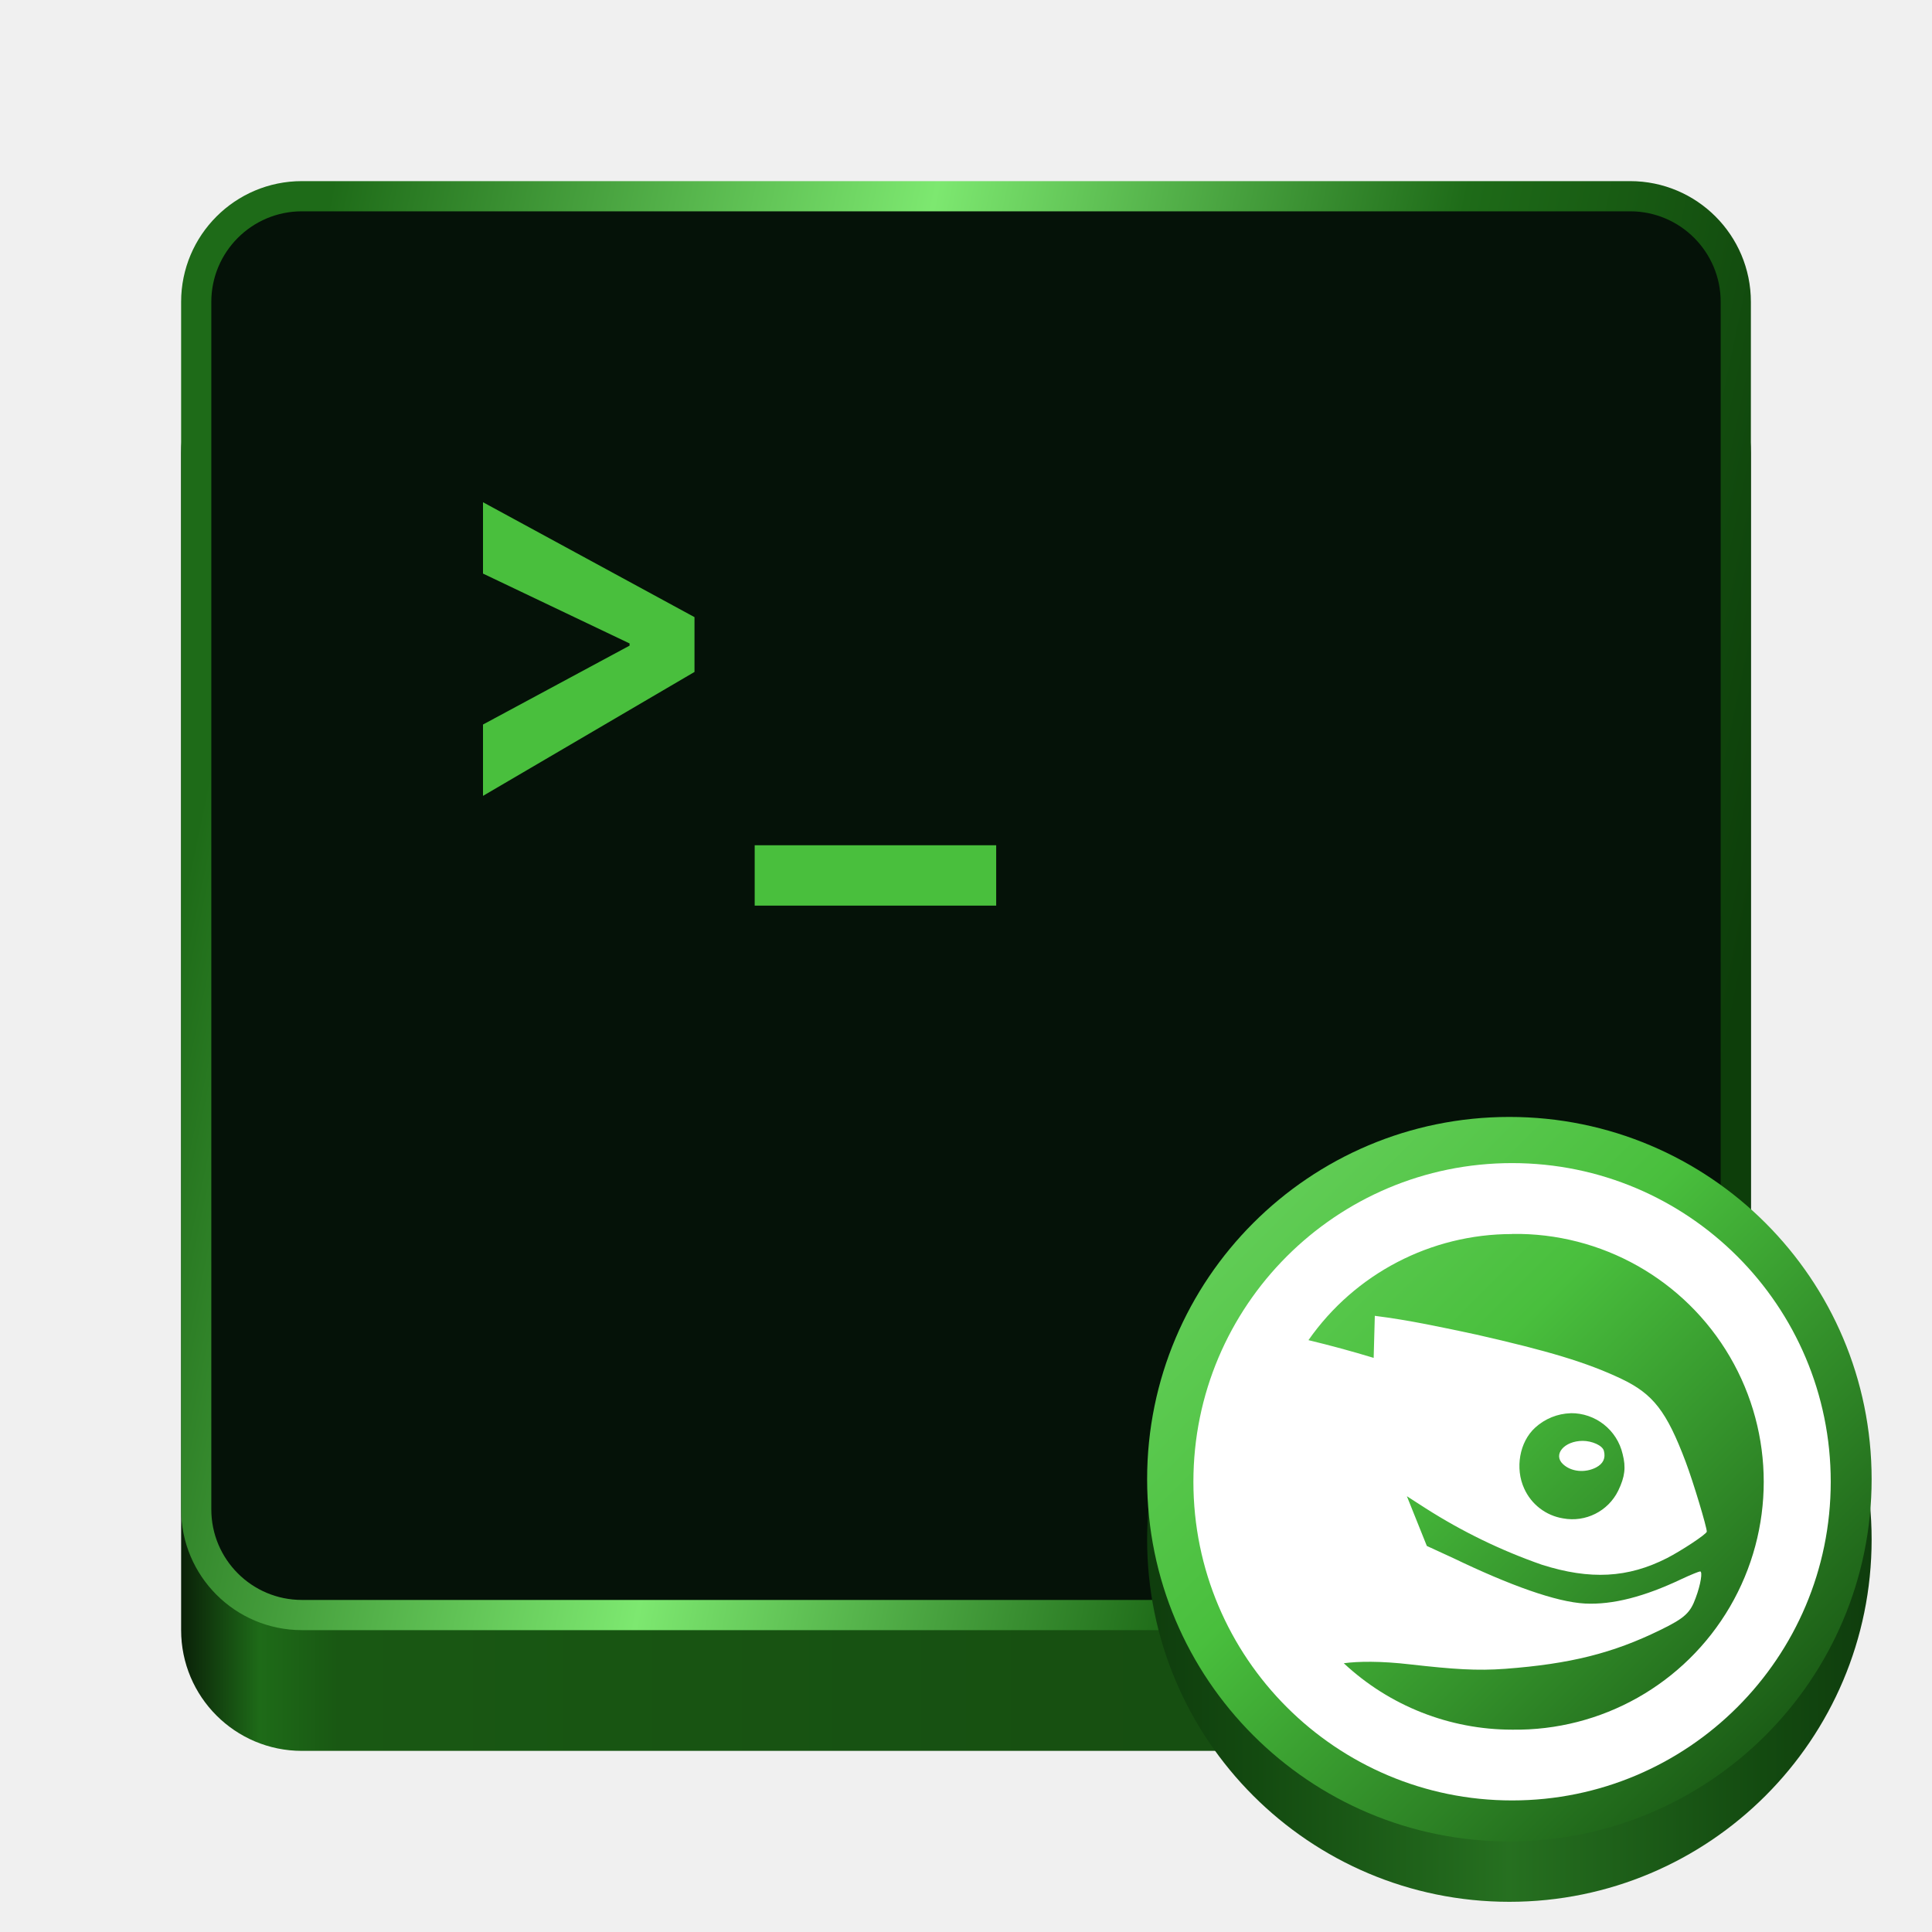
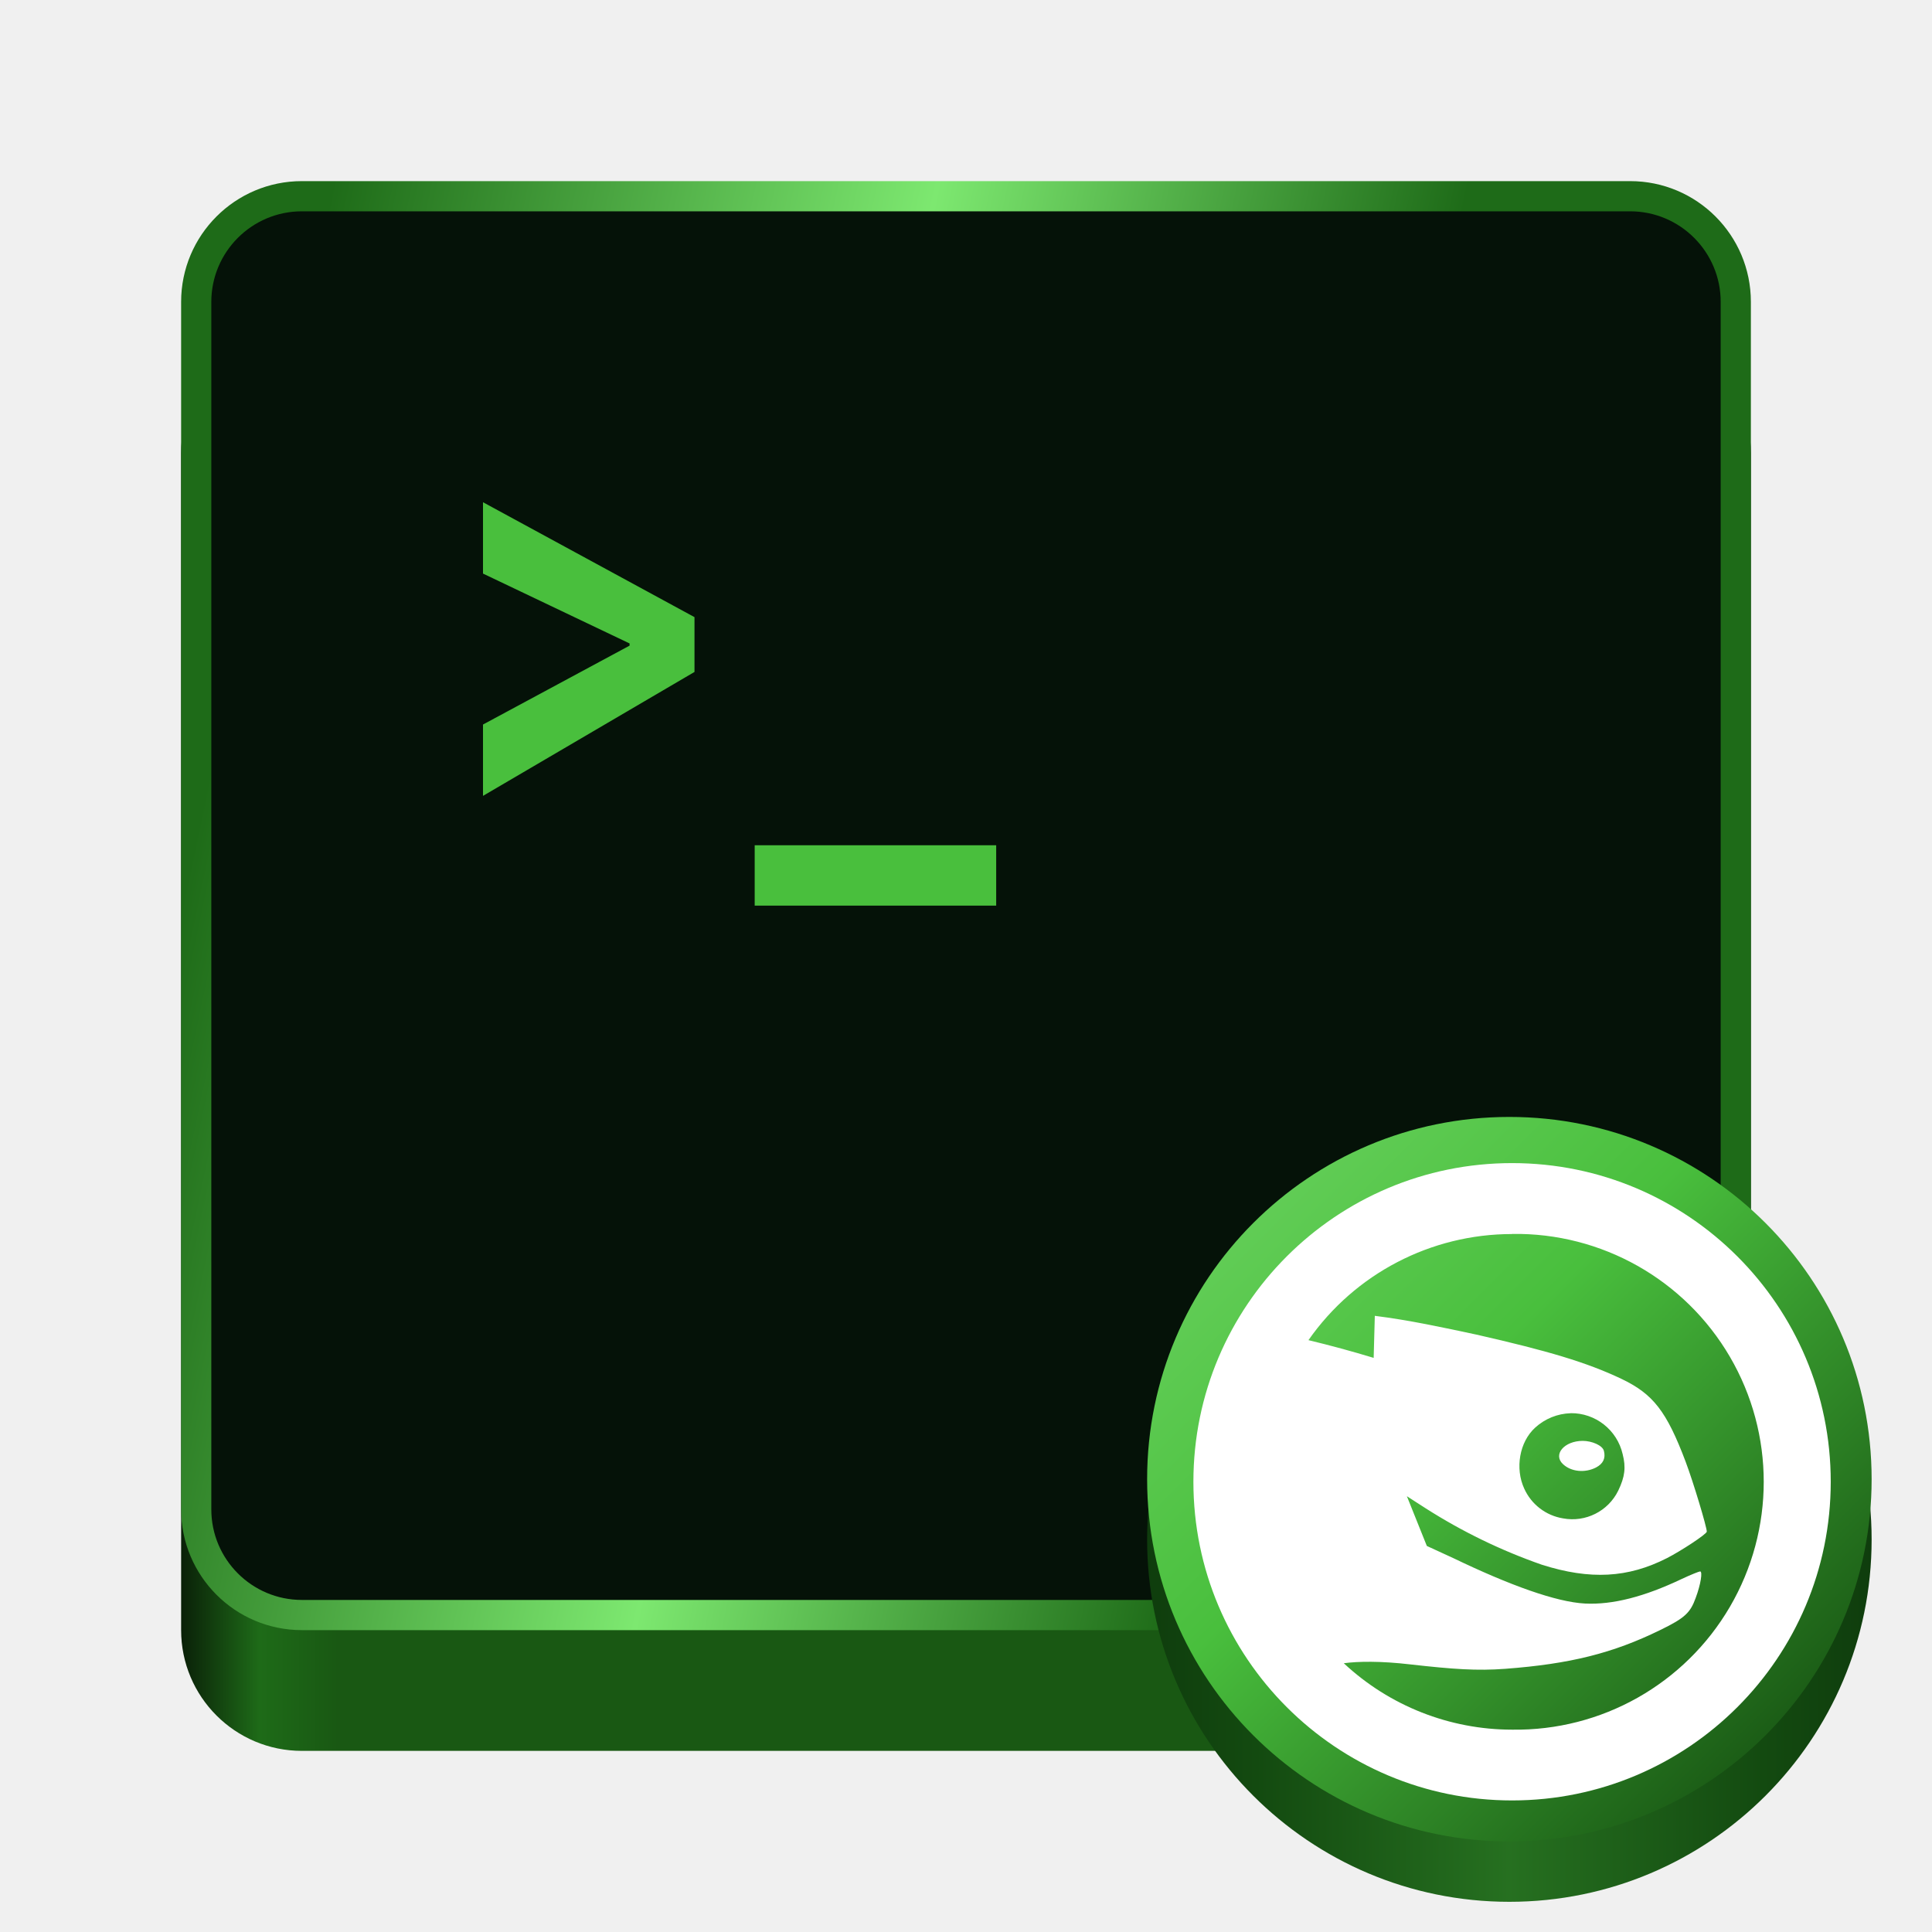
<svg xmlns="http://www.w3.org/2000/svg" height="128px" viewBox="0 0 128 128" width="128px">
  <defs>
    <linearGradient id="a" gradientUnits="userSpaceOnUse" x1="12" x2="116" y1="64" y2="64">
      <stop offset="0" stop-color="#0a2008" />
      <stop offset="0.05" stop-color="#1e6b18" />
      <stop offset="0.1" stop-color="#195813" />
-       <stop offset="0.9" stop-color="#154a10" />
+       <stop offset="0.9" stop-color="#195813" />
      <stop offset="0.95" stop-color="#1e6b18" />
      <stop offset="1" stop-color="#0a2008" />
    </linearGradient>
    <linearGradient id="b" gradientUnits="userSpaceOnUse" x1="12" x2="112.041" y1="60" y2="80.988">
      <stop offset="0" stop-color="#1e6b18" />
      <stop offset="0.384" stop-color="#7de870" />
      <stop offset="0.721" stop-color="#1e6b18" />
-       <stop offset="1" stop-color="#0d3e0a" />
+       <stop offset="1" stop-color="#1e6b18" />
    </linearGradient>
    <linearGradient id="opensusegrad" gradientUnits="userSpaceOnUse" x1="76" y1="74" x2="124" y2="122">
      <stop offset="0" stop-color="#6ed463" />
      <stop offset="0.4" stop-color="#49bf3d" />
      <stop offset="1" stop-color="#0d3e0a" />
    </linearGradient>
    <linearGradient id="shadowgrad" gradientUnits="userSpaceOnUse" x1="76" y1="102" x2="124" y2="102">
      <stop offset="0" stop-color="#0f3d0d" />
      <stop offset="0.15" stop-color="#134a10" />
      <stop offset="0.5" stop-color="#267020" />
      <stop offset="0.85" stop-color="#134a10" />
      <stop offset="1" stop-color="#0f3d0d" />
    </linearGradient>
  </defs>
  <path d="m 20 22 h 88 c 4.418 0 8 3.582 8 8 v 78 c 0 4.418 -3.582 8 -8 8 h -88 c -4.418 0 -8 -3.582 -8 -8 v -78 c 0 -4.418 3.582 -8 8 -8 z m 0 0" fill="url(#a)" />
  <path d="m 20 12 h 88 c 4.418 0 8 3.582 8 8 v 80 c 0 4.418 -3.582 8 -8 8 h -88 c -4.418 0 -8 -3.582 -8 -8 v -80 c 0 -4.418 3.582 -8 8 -8 z m 0 0" fill="url(#b)" />
  <path d="m 20 14 h 88 c 3.312 0 6 2.688 6 6 v 80 c 0 3.312 -2.688 6 -6 6 h -88 c -3.312 0 -6 -2.688 -6 -6 v -80 c 0 -3.312 2.688 -6 6 -6 z m 0 0" fill="#051208" />
  <path d="m 46.012 40.887 l -14.012 -7.613 v 4.727 l 9.711 4.629 v 0.145 l -9.711 5.227 v 4.727 l 14.012 -8.211 z m 0 0" fill="#49bf3d" />
  <path d="m 50 56 v 4 h 16 v -4 z m 0 0" fill="#49bf3d" />
  <circle cx="100" cy="102" r="24" fill="url(#shadowgrad)" />
  <circle cx="100" cy="98" r="24" fill="url(#opensusegrad)" />
  <g transform="translate(68,66) scale(3.800)">
    <path fill="#fff" d="M8.468 2.91a5.556 5.556 0 1 0 0 11.112 5.556 5.556 0 0 0 0-11.112m0 1.235a4.322 4.322 0 1 1 0 8.643 4.3 4.3 0 0 1-2.934-1.158c.25-.034.643-.04 1.158.02.752.085 1.164.114 1.659.077 1.128-.085 1.874-.271 2.7-.676.434-.21.526-.305.618-.559.09-.24.123-.463.078-.463-.017 0-.158.055-.328.135-.636.302-1.194.45-1.68.425-.502-.026-1.315-.32-2.294-.791l-.463-.213-.348-.867.328.211a9.7 9.7 0 0 0 2.027.984c.842.267 1.5.23 2.178-.115.24-.122.696-.42.696-.463 0-.08-.234-.861-.368-1.216-.333-.884-.568-1.183-1.118-1.446-.611-.291-1.289-.49-2.527-.772-.591-.126-1.174-.253-1.775-.328l-.02.733a20 20 0 0 0-1.137-.309 4.33 4.33 0 0 1 3.55-1.85zM9.49 7.27a.92.92 0 0 1 .906.714c.059.23.04.394-.077.637a.89.89 0 0 1-.964.483.9.9 0 0 1-.676-.521c-.16-.348-.085-.81.193-1.062a.96.96 0 0 1 .617-.25zm.211.483c-.323 0-.525.237-.346.405.144.136.386.157.577.059q.187-.098.137-.29c-.024-.095-.21-.174-.368-.174" />
  </g>
</svg>
